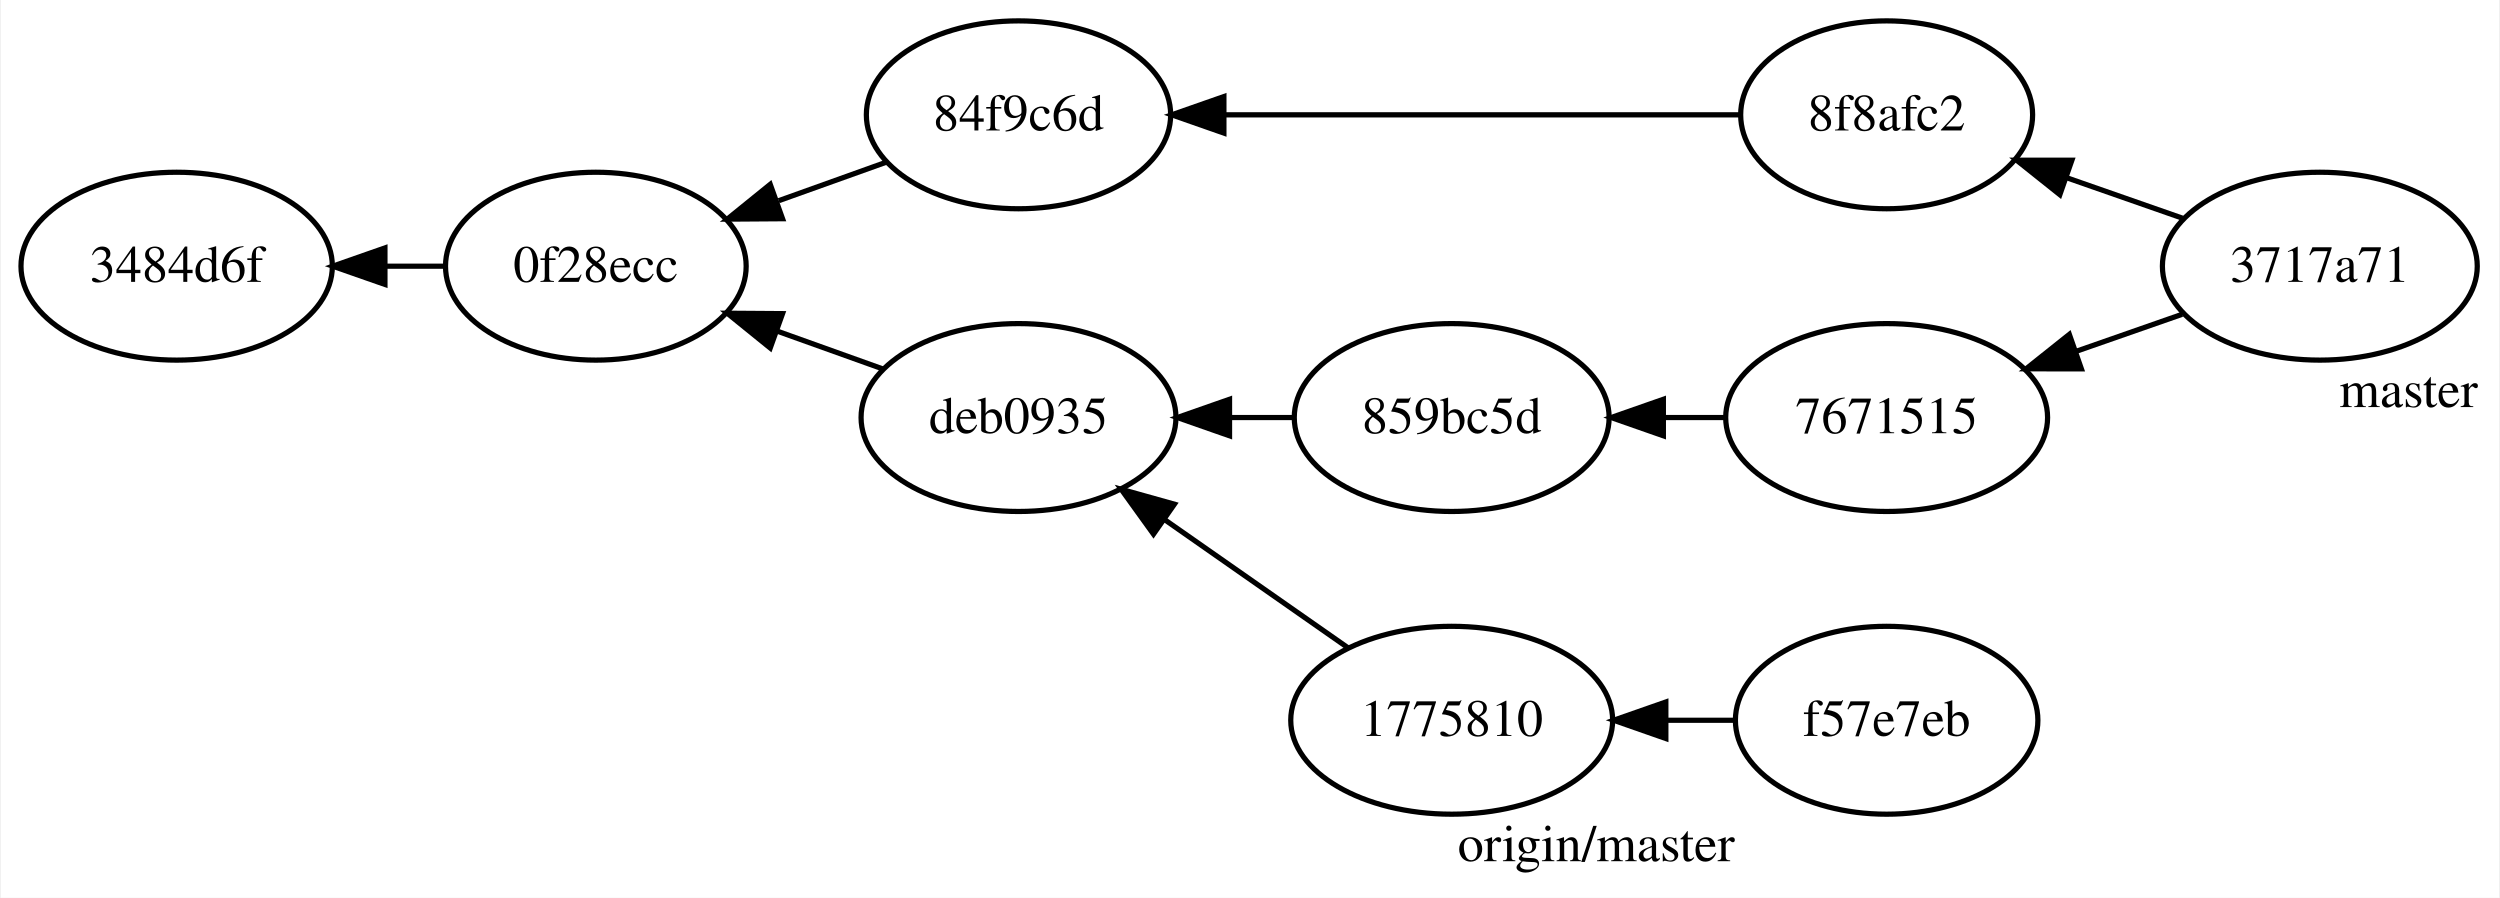
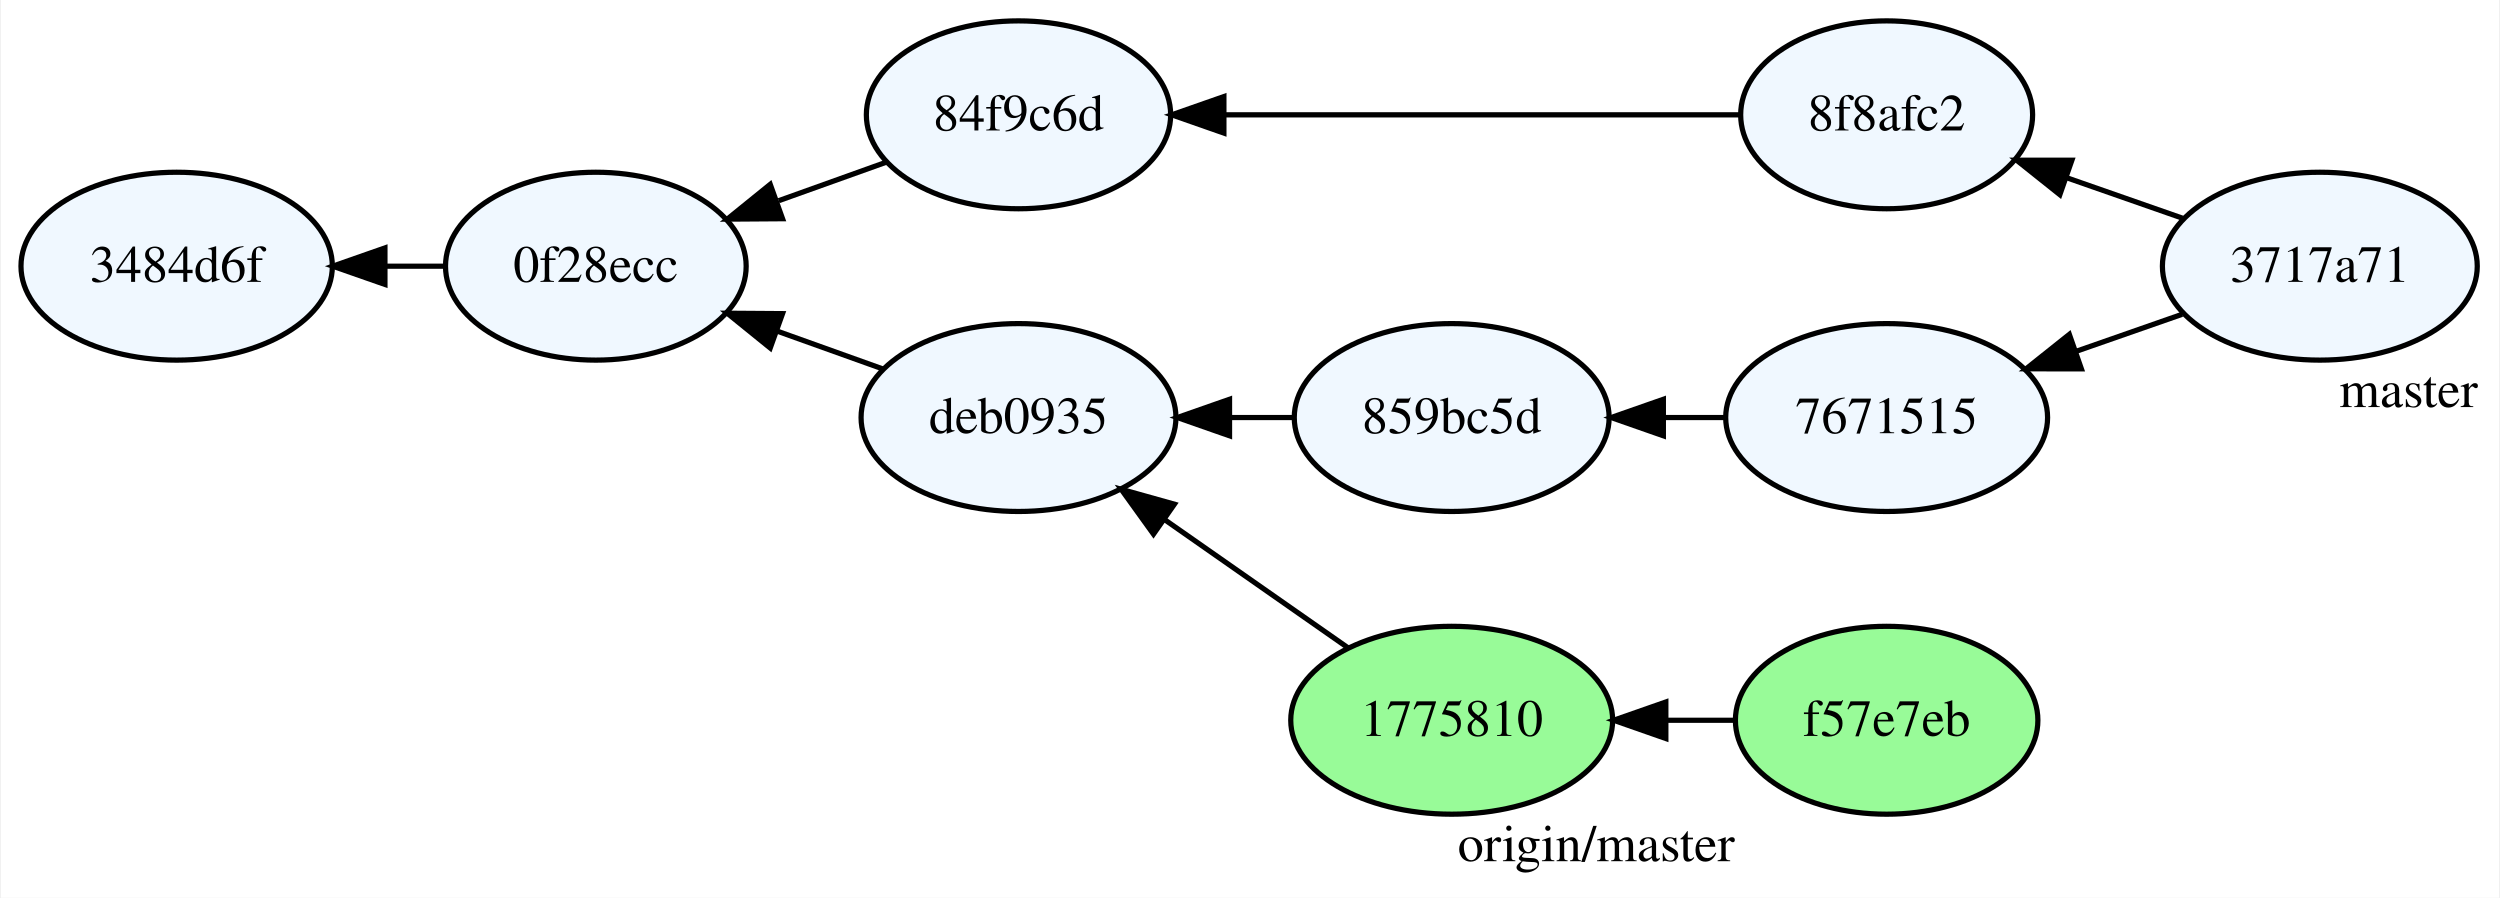
<svg xmlns="http://www.w3.org/2000/svg" width="479pt" height="172pt" viewBox="0.00 0.00 478.63 172.00">
  <g id="graph0" class="graph" transform="scale(1 1) rotate(0) translate(4 168)">
    <polygon fill="#ffffff" stroke="transparent" points="-4,4 -4,-168 474.626,-168 474.626,4 -4,4" />
    <g id="node1" class="node">
-       <ellipse fill="none" stroke="#000000" cx="29.663" cy="-117" rx="29.828" ry="18" />
+       <ellipse fill="#f0f8ff" stroke="#000000" cx="29.663" cy="-117" rx="29.828" ry="18" />
      <text text-anchor="middle" x="29.663" y="-114" font-family="Times,serif" font-size="10.00" fill="#000000">3484d6f</text>
    </g>
    <g id="node2" class="node">
-       <ellipse fill="none" stroke="#000000" cx="109.978" cy="-117" rx="28.803" ry="18" />
+       <ellipse fill="#f0f8ff" stroke="#000000" cx="109.978" cy="-117" rx="28.803" ry="18" />
      <text text-anchor="middle" x="109.978" y="-114" font-family="Times,serif" font-size="10.00" fill="#000000">0f28ecc</text>
    </g>
    <g id="edge1" class="edge">
      <path fill="none" stroke="#000000" d="M69.679,-117C73.536,-117 77.395,-117 81.114,-117" />
      <polygon fill="#000000" stroke="#000000" points="69.57,-113.5 59.57,-117 69.57,-120.5 69.57,-113.5" />
    </g>
    <g id="node3" class="node">
-       <ellipse fill="none" stroke="#000000" cx="190.96" cy="-146" rx="29.153" ry="18" />
+       <ellipse fill="#f0f8ff" stroke="#000000" cx="190.96" cy="-146" rx="29.153" ry="18" />
      <text text-anchor="middle" x="190.96" y="-143" font-family="Times,serif" font-size="10.00" fill="#000000">84f9c6d</text>
    </g>
    <g id="edge2" class="edge">
      <path fill="none" stroke="#000000" d="M145.009,-129.545C151.903,-132.013 159.012,-134.559 165.518,-136.889" />
      <polygon fill="#000000" stroke="#000000" points="145.752,-126.093 135.157,-126.017 143.392,-132.683 145.752,-126.093" />
    </g>
    <g id="node5" class="node">
-       <ellipse fill="none" stroke="#000000" cx="190.96" cy="-88" rx="30.163" ry="18" />
+       <ellipse fill="#f0f8ff" stroke="#000000" cx="190.96" cy="-88" rx="30.163" ry="18" />
      <text text-anchor="middle" x="190.96" y="-85" font-family="Times,serif" font-size="10.00" fill="#000000">deb0935</text>
    </g>
    <g id="edge5" class="edge">
      <path fill="none" stroke="#000000" d="M144.815,-104.525C151.572,-102.105 158.544,-99.608 164.958,-97.312" />
      <polygon fill="#000000" stroke="#000000" points="143.392,-101.317 135.157,-107.983 145.752,-107.907 143.392,-101.317" />
    </g>
    <g id="node4" class="node">
-       <ellipse fill="none" stroke="#000000" cx="357.296" cy="-146" rx="27.968" ry="18" />
+       <ellipse fill="#f0f8ff" stroke="#000000" cx="357.296" cy="-146" rx="27.968" ry="18" />
      <text text-anchor="middle" x="357.296" y="-143" font-family="Times,serif" font-size="10.00" fill="#000000">8f8afc2</text>
    </g>
    <g id="edge3" class="edge">
      <path fill="none" stroke="#000000" d="M230.554,-146C260.889,-146 302.001,-146 329.067,-146" />
      <polygon fill="#000000" stroke="#000000" points="230.315,-142.5 220.315,-146 230.315,-149.5 230.315,-142.5" />
    </g>
    <g id="node8" class="node">
-       <ellipse fill="none" stroke="#000000" cx="440.295" cy="-117" rx="30.163" ry="18" />
+       <ellipse fill="#f0f8ff" stroke="#000000" cx="440.295" cy="-117" rx="30.163" ry="18" />
      <text text-anchor="middle" x="440.295" y="-114" font-family="Times,serif" font-size="10.00" fill="#000000">3717a71</text>
      <text text-anchor="middle" x="457.299" y="-90" font-family="Times,serif" font-size="10.00" fill="#000000">master</text>
    </g>
    <g id="edge4" class="edge">
      <path fill="none" stroke="#000000" d="M391.712,-133.975C399.149,-131.377 406.899,-128.669 413.968,-126.199" />
      <polygon fill="#000000" stroke="#000000" points="390.484,-130.696 382.198,-137.299 392.793,-137.305 390.484,-130.696" />
    </g>
    <g id="node6" class="node">
-       <ellipse fill="none" stroke="#000000" cx="273.959" cy="-88" rx="30.163" ry="18" />
+       <ellipse fill="#f0f8ff" stroke="#000000" cx="273.959" cy="-88" rx="30.163" ry="18" />
      <text text-anchor="middle" x="273.959" y="-85" font-family="Times,serif" font-size="10.00" fill="#000000">859bc5d</text>
    </g>
    <g id="edge6" class="edge">
      <path fill="none" stroke="#000000" d="M231.413,-88C235.491,-88 239.582,-88 243.529,-88" />
      <polygon fill="#000000" stroke="#000000" points="231.395,-84.5 221.395,-88 231.395,-91.5 231.395,-84.5" />
    </g>
    <g id="node9" class="node">
-       <ellipse fill="none" stroke="#000000" cx="273.959" cy="-30" rx="30.837" ry="18" />
+       <ellipse fill="#98fb98" stroke="#000000" cx="273.959" cy="-30" rx="30.837" ry="18" />
      <text text-anchor="middle" x="273.959" y="-27" font-family="Times,serif" font-size="10.00" fill="#000000">1775810</text>
    </g>
    <g id="edge9" class="edge">
      <path fill="none" stroke="#000000" d="M219.071,-68.356C230.591,-60.306 243.653,-51.179 254.143,-43.847" />
      <polygon fill="#000000" stroke="#000000" points="216.822,-65.658 210.63,-74.255 220.832,-71.396 216.822,-65.658" />
    </g>
    <g id="node7" class="node">
-       <ellipse fill="none" stroke="#000000" cx="357.296" cy="-88" rx="30.837" ry="18" />
+       <ellipse fill="#f0f8ff" stroke="#000000" cx="357.296" cy="-88" rx="30.837" ry="18" />
      <text text-anchor="middle" x="357.296" y="-85" font-family="Times,serif" font-size="10.00" fill="#000000">7671515</text>
    </g>
    <g id="edge7" class="edge">
      <path fill="none" stroke="#000000" d="M314.793,-88C318.719,-88 322.656,-88 326.462,-88" />
      <polygon fill="#000000" stroke="#000000" points="314.518,-84.5 304.518,-88 314.518,-91.5 314.518,-84.5" />
    </g>
    <g id="edge8" class="edge">
      <path fill="none" stroke="#000000" d="M393.741,-100.734C400.528,-103.105 407.498,-105.541 413.911,-107.781" />
      <polygon fill="#000000" stroke="#000000" points="394.609,-97.33 384.014,-97.335 392.3,-103.938 394.609,-97.33" />
    </g>
    <g id="node10" class="node">
-       <ellipse fill="none" stroke="#000000" cx="357.296" cy="-30" rx="28.977" ry="18" />
+       <ellipse fill="#98fb98" stroke="#000000" cx="357.296" cy="-30" rx="28.977" ry="18" />
      <text text-anchor="middle" x="357.296" y="-27" font-family="Times,serif" font-size="10.00" fill="#000000">f57e7eb</text>
      <text text-anchor="middle" x="301.647" y="-3" font-family="Times,serif" font-size="10.00" fill="#000000">origin/master</text>
    </g>
    <g id="edge10" class="edge">
      <path fill="none" stroke="#000000" d="M315.149,-30C319.548,-30 323.954,-30 328.171,-30" />
      <polygon fill="#000000" stroke="#000000" points="314.991,-26.5 304.991,-30 314.991,-33.5 314.991,-26.5" />
    </g>
  </g>
</svg>
